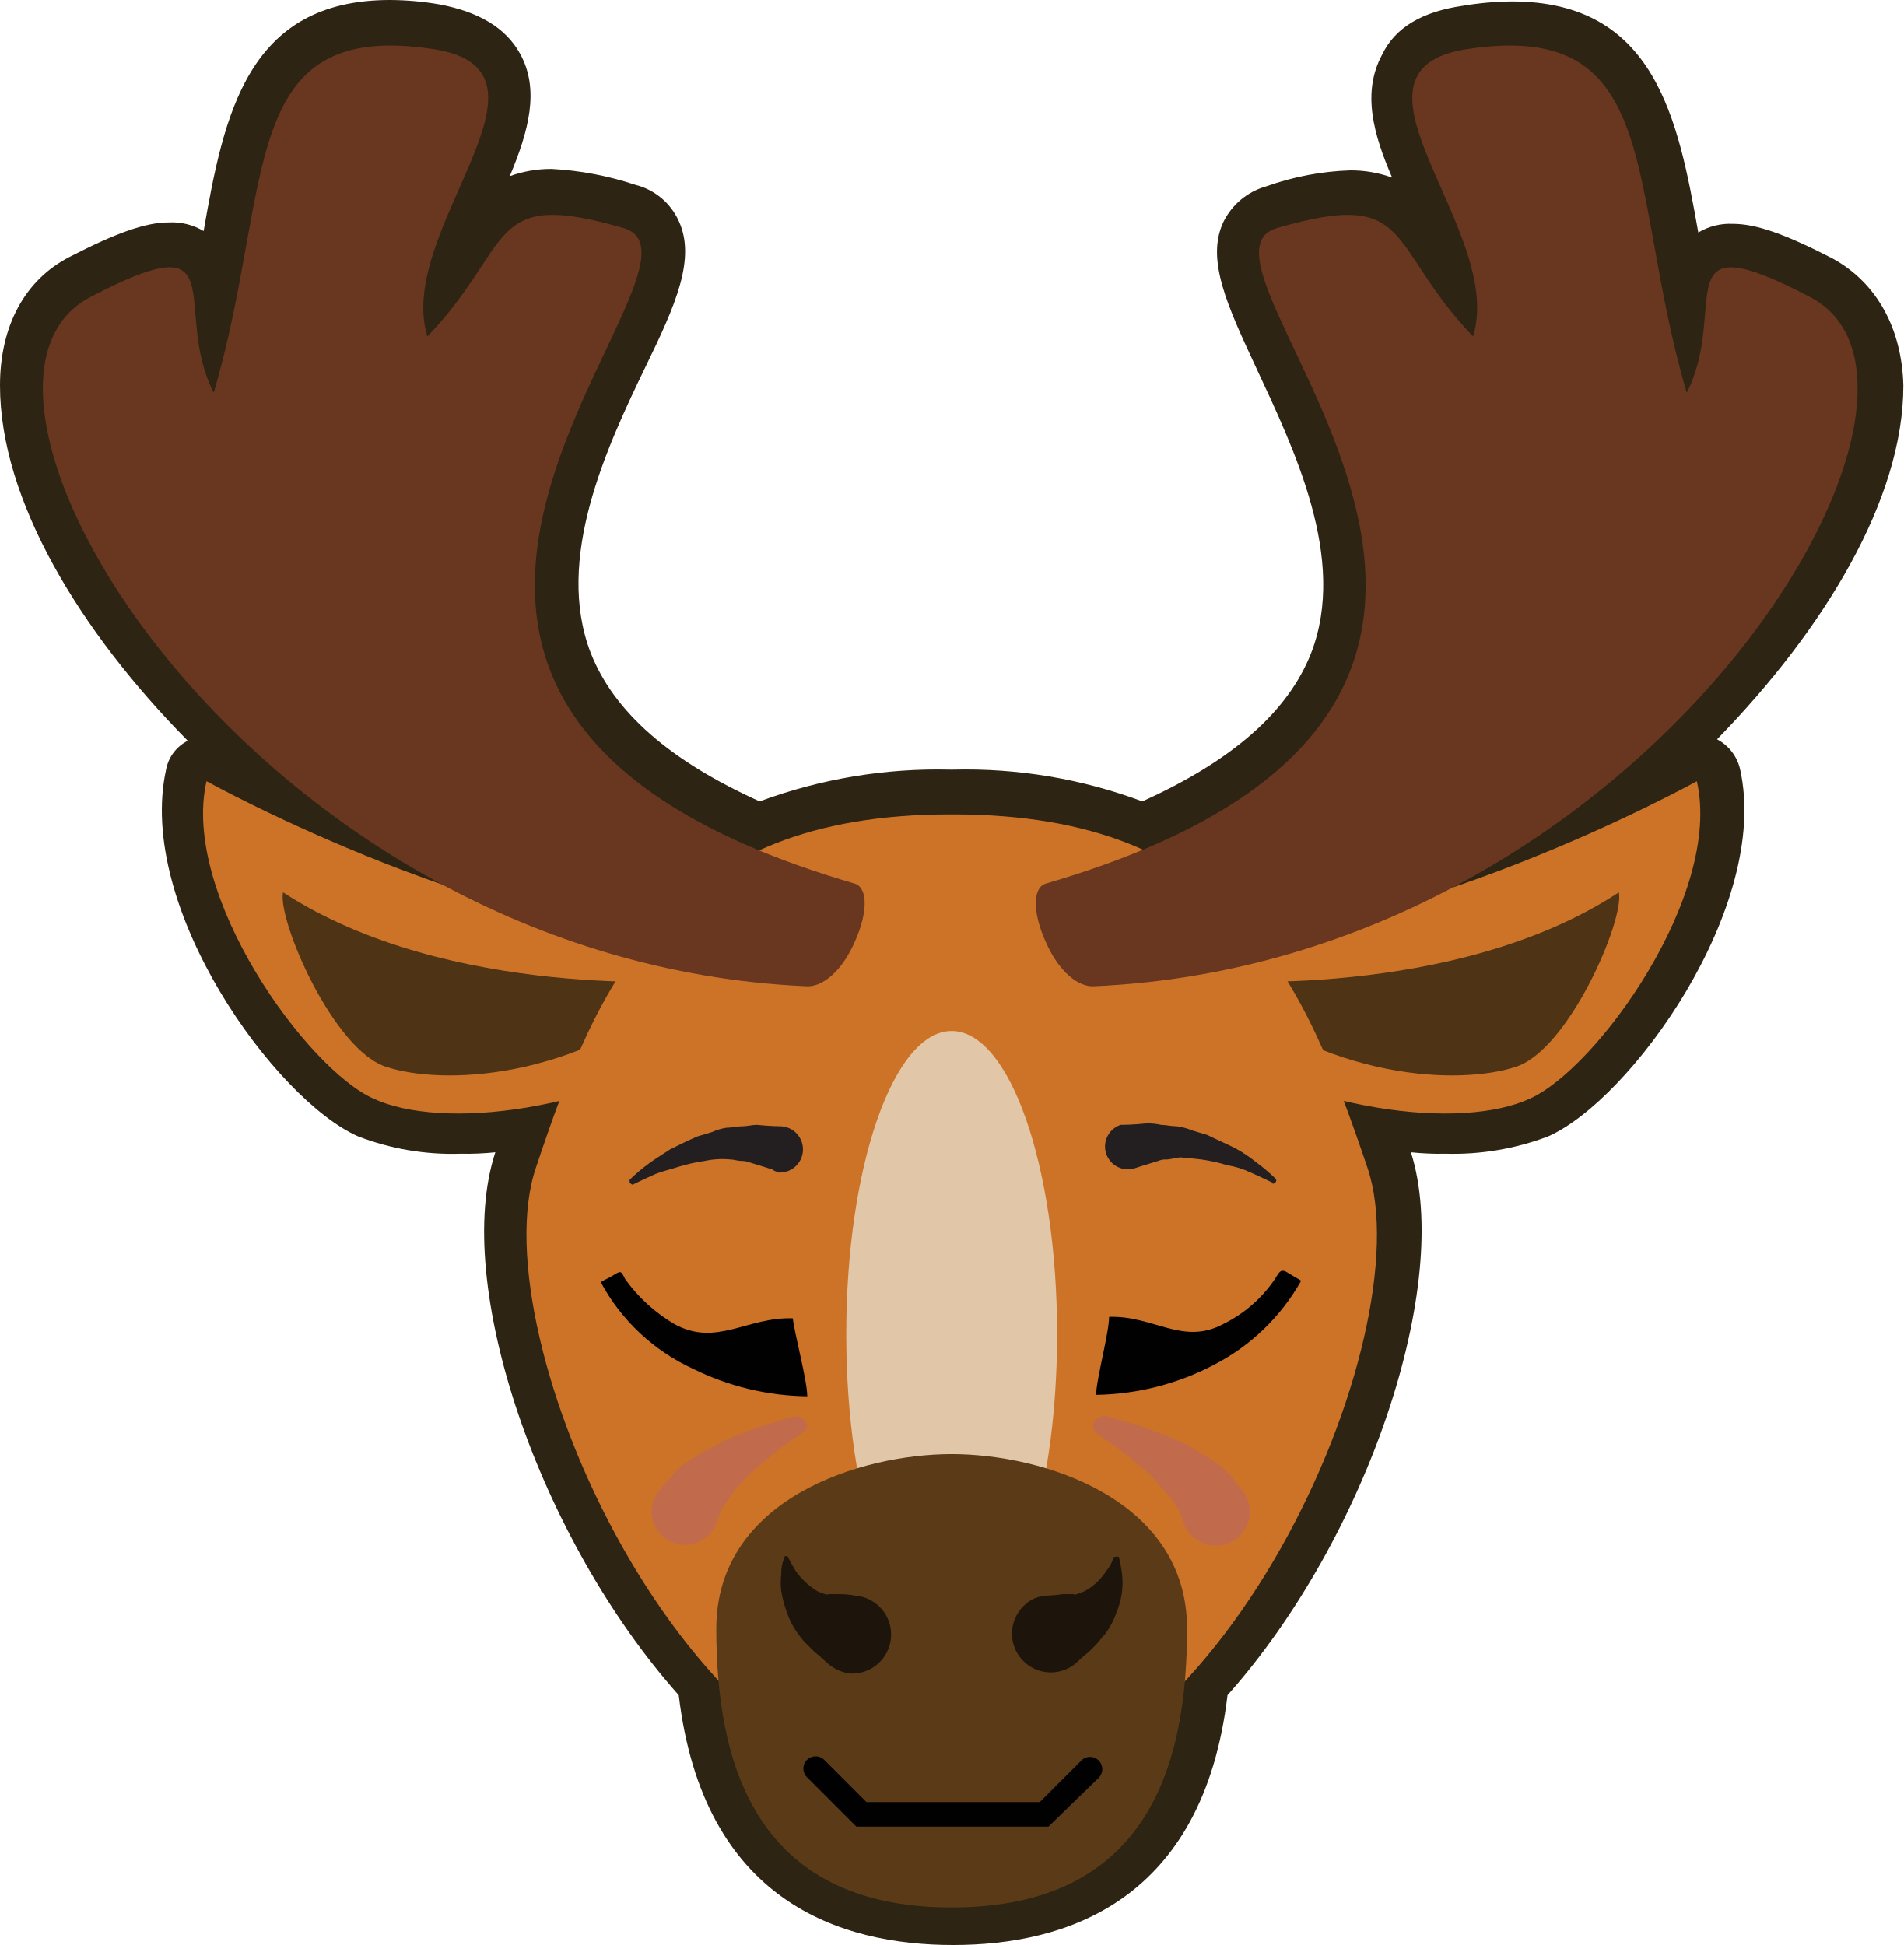
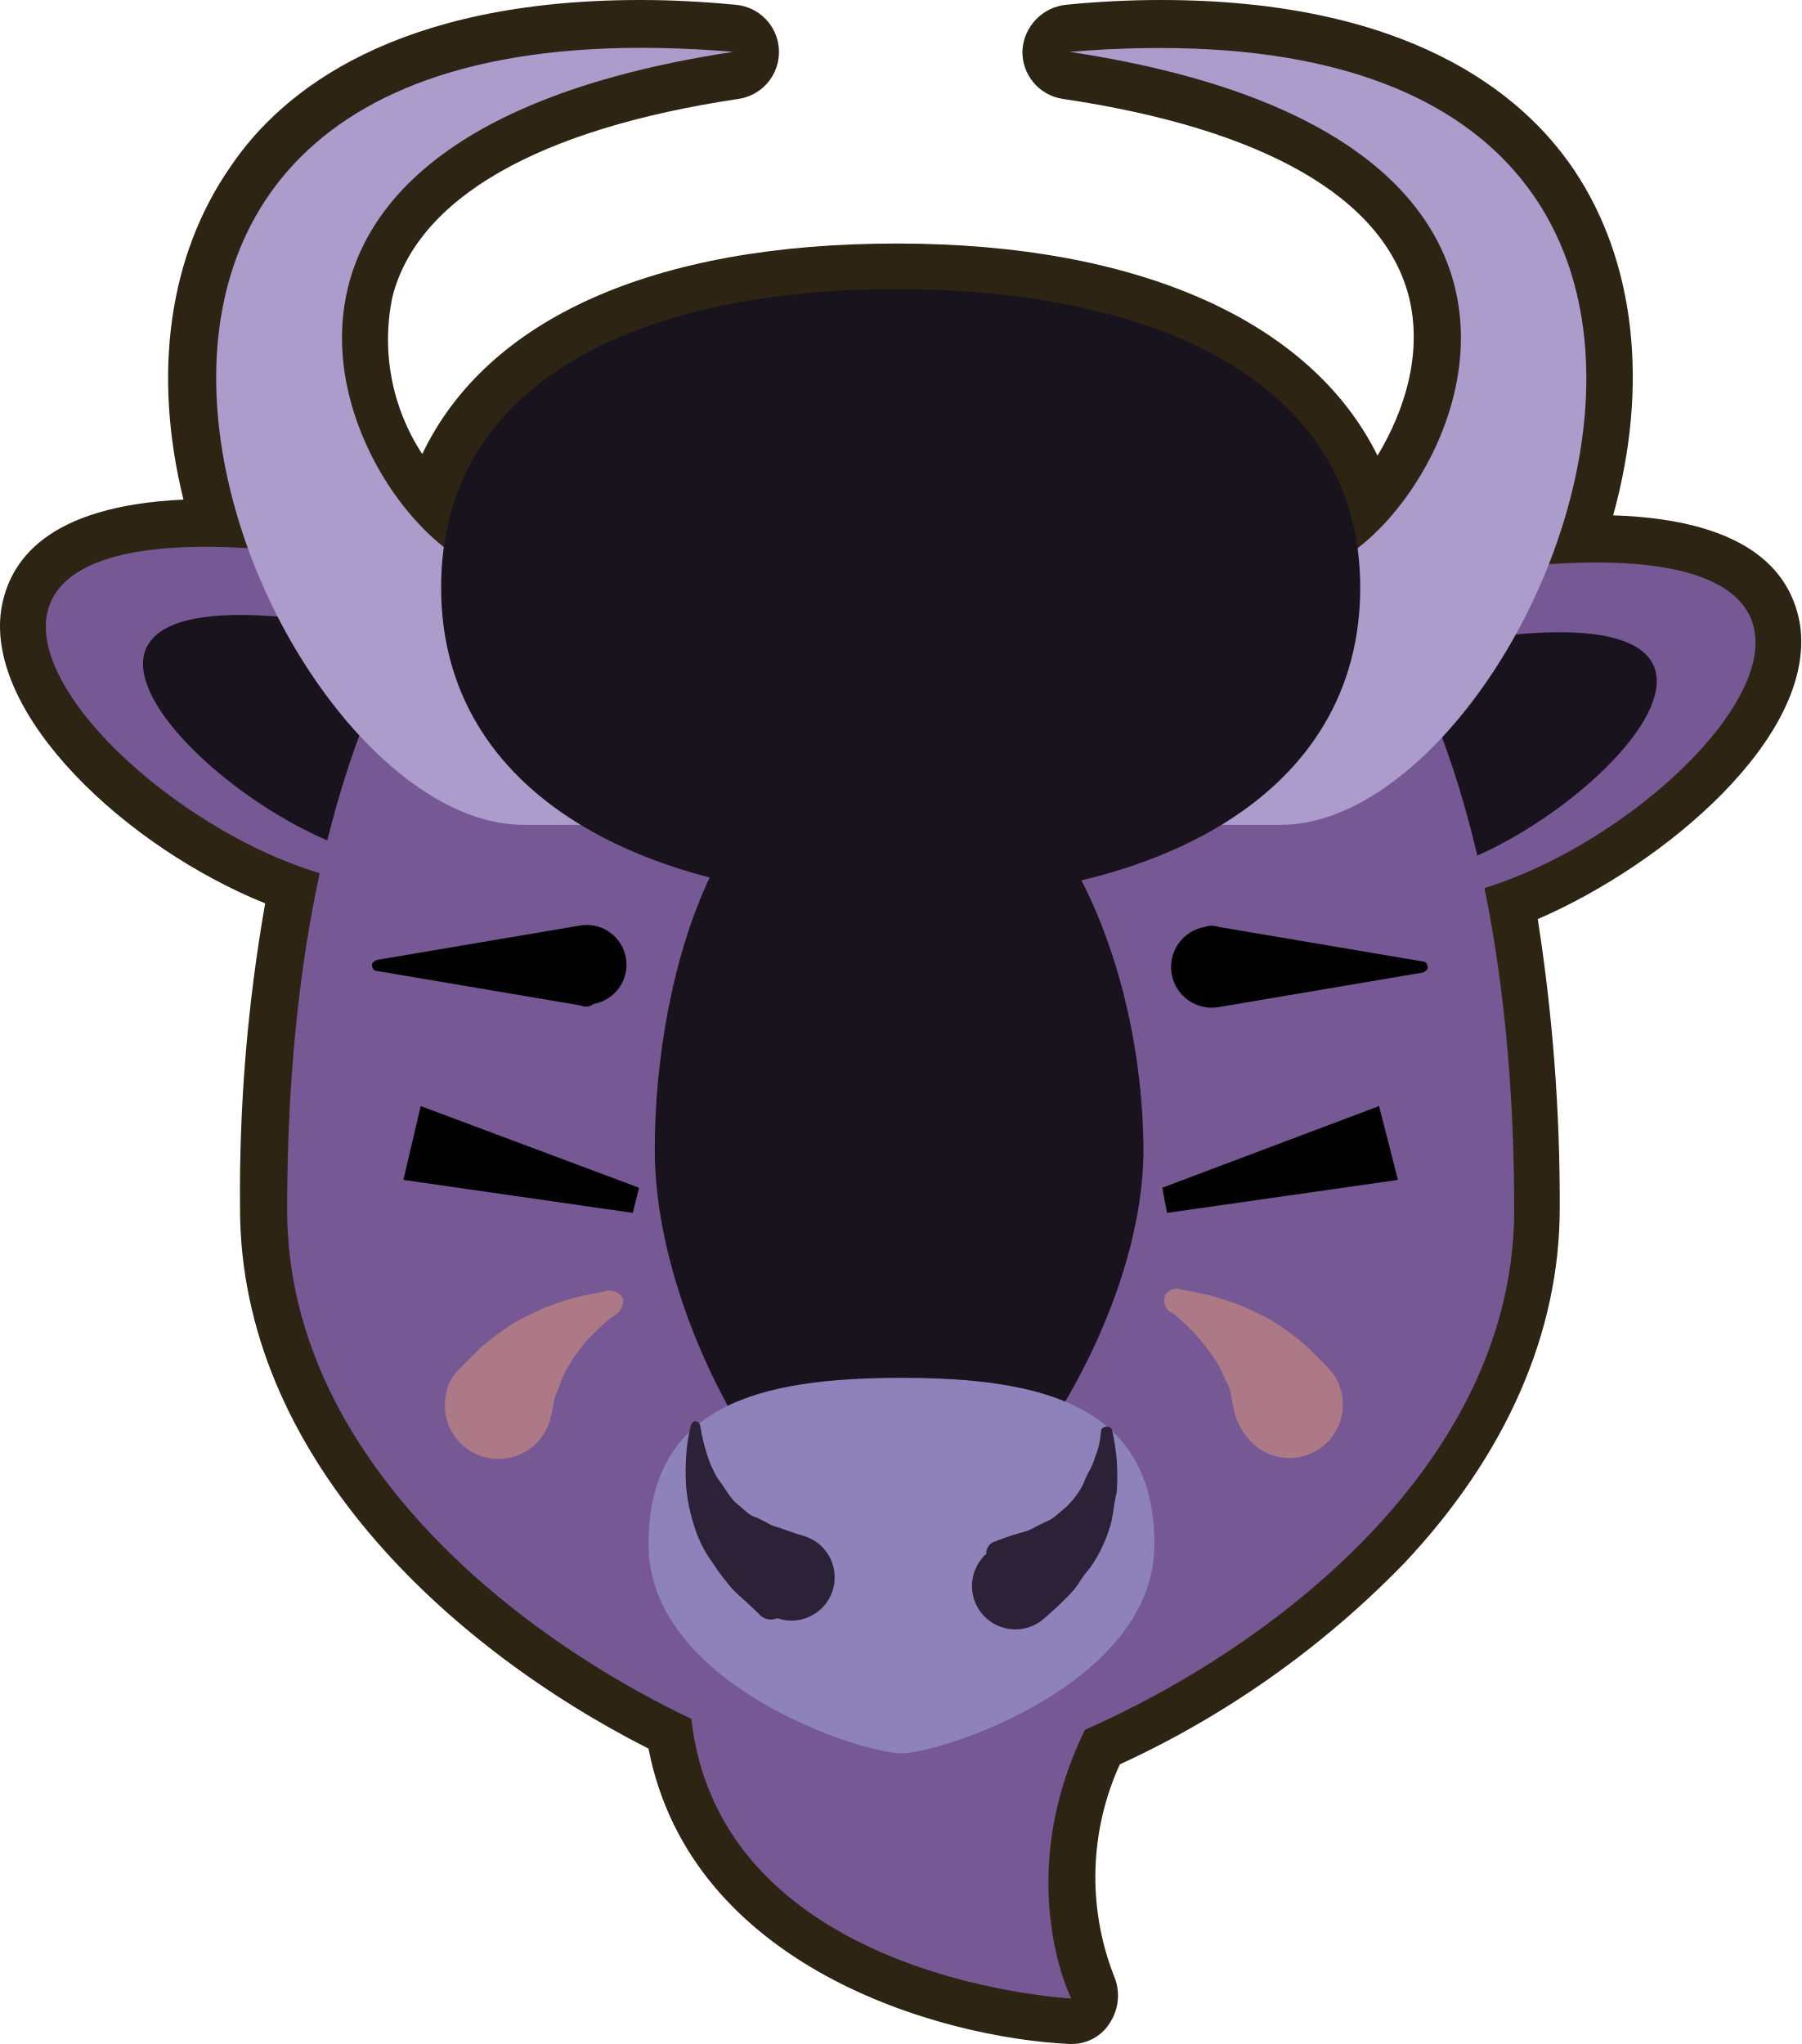
- <svg xmlns="http://www.w3.org/2000/svg" id="Layer_1" data-name="Layer 1" viewBox="0 0 131.8 134.7">
+ <svg xmlns="http://www.w3.org/2000/svg" id="Layer_1" data-name="Layer 1" viewBox="0 0 114.649 130.1">
  <g>
-     <path d="M126.9,17.9c-3.3-1.7-5.3-2.4-6.9-2.4a4.265,4.265,0,0,0-2.4.6c-1.4-7.9-3-16-12.9-16a21.356,21.356,0,0,0-3.4.3c-2.8.4-4.7,1.5-5.6,3.4-1.4,2.6-.6,5.5.7,8.5a8.36,8.36,0,0,0-2.9-.5,19.091,19.091,0,0,0-5.8,1.1,4.721,4.721,0,0,0-3,2.5C83.5,18,85,21.2,87,25.5c2.6,5.6,6.3,13.2,3.8,19.7-1.6,4.1-5.5,7.5-11.7,10.3A34.91,34.91,0,0,0,66,53.3h-.2a35.453,35.453,0,0,0-13.2,2.2c-6.2-2.8-10.1-6.2-11.7-10.3C38.4,38.7,42,31,44.7,25.4c2.1-4.3,3.5-7.5,2.3-10.1a4.488,4.488,0,0,0-3-2.5,22.07,22.07,0,0,0-5.8-1.1,8.361,8.361,0,0,0-2.9.5c1.3-3.1,2.1-6,.7-8.5C35,1.9,33.1.8,30.4.3A20.419,20.419,0,0,0,27,0C17.1,0,15.5,8,14.1,16a4.265,4.265,0,0,0-2.4-.6c-1.6,0-3.6.7-6.9,2.4C1.7,19.4,0,22.6,0,26.7c0,7.9,5.5,17,13,24.6a2.817,2.817,0,0,0-1.5,2c-2.1,9.6,7.6,22.9,13.3,25.4a18.127,18.127,0,0,0,7.1,1.2,19.274,19.274,0,0,0,2.4-.1c-3,9.1,3,26.7,12.7,37.6,1.7,14.3,11.2,17.3,19,17.3s17.3-3,19-17.3c9.7-10.9,15.6-28.5,12.7-37.6a19.273,19.273,0,0,0,2.4.1,18.476,18.476,0,0,0,7.1-1.2c5.7-2.5,15.4-15.9,13.3-25.4a3.124,3.124,0,0,0-1.6-2.1c7.4-7.6,12.9-16.6,12.9-24.5C131.7,22.8,130,19.6,126.9,17.9Z" fill="#2d2413" />
+     <path d="M16.877,57.5a106.5,106.5,0,0,0-1.6,19.4c0,15.7,13.2,27.9,26,34.4,2.7,13.9,18.5,18.4,26.8,18.8h.1a2.851,2.851,0,0,0,2.5-1.4,3.188,3.188,0,0,0,.2-3,17.3,17.3,0,0,1,.4-13.4,60.257,60.257,0,0,0,18.1-12.8c6.5-6.9,9.9-14.7,9.9-22.6a116.637,116.637,0,0,0-1.4-18.4c8.1-3.5,17.7-11.6,16.7-18.7-.5-3.1-2.9-6.7-11.9-7,2.3-8.3,1.4-16.2-2.5-22C96.877,5.9,89.577,0,73.877,0c-1.9,0-4,.1-6,.3a3.107,3.107,0,0,0-2.8,2.9,3.018,3.018,0,0,0,2.6,3.1c12.8,1.9,20.4,6.3,22,12.6.9,3.6-.3,7.3-2,10.1-4.2-8.5-15.1-13.5-30.6-13.5s-26.1,4.8-30.2,13.4a13.275,13.275,0,0,1-1.9-10c1.6-6.3,9.3-10.7,22-12.6a3.018,3.018,0,0,0-.2-6q-3.15-.3-6-.3c-15.5,0-22.8,5.7-26.1,10.6-3.9,5.6-5,13.1-3,21.2-8.7.4-11.1,3.9-11.6,7C-.923,45.5,7.977,53.9,16.877,57.5Z" fill="#2d2413" />
    <g>
      <g>
        <g>
-           <path d="M80.5,65.3c16.5.2,37-11.2,37-11.2,1.8,7.9-7,20-11.6,22-4.6,2.1-15.1,1.2-25.5-5.1Z" fill="#cd7328" />
-           <path d="M112.1,61.8c.4,1.9-3.5,11-7.2,12.1-3.7,1.2-12.9,1.1-21.4-6C83.6,67.9,100.7,69.3,112.1,61.8Z" fill="#4e3315" />
+           <path d="M34.177,46.1s2.8-7.9-9.6-10.1c-37.9-6.7-17.6,16.8-2.6,20Z" fill="#765994" />
+           <path d="M28.877,45.3s2-3.9-6.3-5.4c-25.5-4.5-8.8,12.4,1.3,14.6Z" fill="#18131d" />
        </g>
        <g>
-           <path d="M51.3,65.3c-16.5.2-37-11.2-37-11.2-1.8,7.9,7,20,11.6,22C30.5,78.2,41,77.3,51.4,71Z" fill="#cd7328" />
-           <path d="M19.6,61.8c-.4,1.9,3.5,11,7.2,12.1,3.7,1.2,12.9,1.1,21.4-6C48.2,67.9,31.1,69.3,19.6,61.8Z" fill="#4e3315" />
+           <path d="M80.477,47.1s-2.8-7.9,9.6-10.1c37.9-6.7,17.6,16.8,2.6,20Z" fill="#765994" />
+           <path d="M85.677,46.4s-2-3.9,6.3-5.4c25.5-4.5,8.8,12.4-1.3,14.6Z" fill="#18131d" />
        </g>
      </g>
-       <path d="M94.7,80.9c-4.4-13-9.2-24.5-28.7-24.5h-.2C46.3,56.4,41.4,68,37.1,80.9c-3.9,11.6,10.4,43.9,28.8,43.9C84.4,124.8,98.6,92.5,94.7,80.9Z" fill="#cd7328" />
-       <ellipse cx="65.9" cy="92.4" rx="7.3" ry="21" fill="#e1c7a7" />
-       <path d="M49.6,112.8c0,9,2.5,19.3,16.3,19.3s16.3-10.2,16.3-19.3c0-9-10-12.1-16.3-12.1S49.6,103.8,49.6,112.8Z" fill="#5b3b17" />
+       <path d="M96.377,77c0,22.3-29.4,36.3-39.1,36.3s-39-14-39-36.3,5.6-54.5,39-54.5S96.377,54.7,96.377,77Z" fill="#765994" />
+       <path d="M70.777,107.1c-7.2,10.9-2.6,20.1-2.6,20.1s-24.3-1.2-24.3-20.1c0-11.1,6-20.1,13.4-20.1C64.677,87.1,76.777,97.9,70.777,107.1Z" fill="#765994" />
+       <path d="M72.777,73.2c0,11.5-10.2,26.2-16.1,26.2s-15-14.7-15-26.2,4.4-26.2,15-26.2S72.777,61.7,72.777,73.2Z" fill="#18131d" />
+       <path d="M41.277,98.3c0,8.9,13.5,13.3,16.1,13.3,2.5,0,16.1-4.4,16.1-13.3s-7.2-10.6-16.1-10.6C48.377,87.7,41.277,89.4,41.277,98.3Z" fill="#8e82ba" />
+       <path d="M63.377,98.1a15.151,15.151,0,0,1,1.8-.6,2.39,2.39,0,0,0,.7-.3l.6-.3a2.506,2.506,0,0,0,.7-.4l.7-.6a5.273,5.273,0,0,0,1.1-1.5c.2-.6.6-1.1.7-1.6a5.06,5.06,0,0,0,.4-1.7c0-.2.2-.3.4-.3.1,0,.3.1.3.2a13.832,13.832,0,0,1,.3,1.9,14.647,14.647,0,0,1,0,2.1c-.2.7-.2,1.6-.5,2.4a8.982,8.982,0,0,1-1.2,2.4,7.637,7.637,0,0,0-.8,1.1,6.525,6.525,0,0,1-.7.8c-.8.8-1.4,1.3-1.4,1.3h0a2.761,2.761,0,0,1-3.7-4.1A.779.779,0,0,1,63.377,98.1Z" fill="#2d2137" />
+       <path d="M48.277,102.7s-.5-.5-1.4-1.3a6.53,6.53,0,0,1-.7-.8,10.477,10.477,0,0,1-.8-1.1,7.724,7.724,0,0,1-1.2-2.4,11.433,11.433,0,0,1-.5-2.4,14.647,14.647,0,0,1,0-2.1,10.92,10.92,0,0,1,.3-1.9c.1-.2.2-.3.4-.2.1,0,.2.2.2.3a12.919,12.919,0,0,0,.4,1.7,7.09,7.09,0,0,0,.7,1.6c.4.5.7,1.1,1.1,1.5l.7.6a1.612,1.612,0,0,0,.7.4l.6.3a2.389,2.389,0,0,0,.7.3c1.1.4,1.8.6,1.8.6a2.751,2.751,0,0,1-1.8,5.2,1.011,1.011,0,0,1-1.2-.3Z" fill="#2d2137" />
+       <path d="M68.077,3.3c39.7,6,21.8,33.6,14.6,33.1-3.2-.2-13-8-25.2-8.2h-.2c-12.2.1-22,8-25.2,8.2-7.2.5-25.1-27.1,14.6-33.1-52.4-4.4-30.7,49.3-13.3,49.2h48.1C98.677,52.6,120.477-1,68.077,3.3Z" fill="#ab9ccc" />
+       <path d="M28.077,37.4c0-13.3,12.9-19,29-19s29.5,5.7,29.5,19-13.1,19.9-29.2,19.9S28.077,50.7,28.077,37.4Z" fill="#18131d" />
      <g>
-         <path d="M57.2,115.1a10.614,10.614,0,0,0-.8-.7l-.5-.5a4.347,4.347,0,0,1-.6-.7,5.482,5.482,0,0,1-.8-1.5,8.333,8.333,0,0,1-.4-1.5,4.745,4.745,0,0,1,0-1.2,2.653,2.653,0,0,1,.2-1.1c0-.1.1-.2.2-.1a.1.1,0,0,1,.1.1s.2.4.5.9a5.089,5.089,0,0,0,1.5,1.4c.3.1.6.3.8.2h.7a6.269,6.269,0,0,1,1.1.1,2.707,2.707,0,0,1-.4,5.4,3.048,3.048,0,0,1-1.6-.8Z" fill="#1d140b" />
-         <path d="M72.5,110.5a8.66,8.66,0,0,0,1.1-.1h.7c.2.1.5-.1.8-.2a4.062,4.062,0,0,0,1.5-1.4,2.638,2.638,0,0,0,.5-.9c0-.1.2-.1.3-.1a.1.1,0,0,1,.1.1s.1.4.2,1.1a5.3,5.3,0,0,1-.4,2.7,5.484,5.484,0,0,1-.8,1.5c-.2.2-.4.5-.6.7l-.5.5c-.5.4-.8.7-.8.7h0a2.688,2.688,0,0,1-3.7-3.9A2.361,2.361,0,0,1,72.5,110.5Z" fill="#1d140b" />
+         <polygon points="73.977 75.6 87.777 70.4 88.977 75.1 74.277 77.2 73.977 75.6" fill="#010101" />
+         <polygon points="40.277 77.2 25.677 75.1 26.777 70.4 40.677 75.6 40.277 77.2" fill="#010101" />
      </g>
      <g>
-         <path d="M55.9,96.7A18.362,18.362,0,0,1,48,94.8a13.787,13.787,0,0,1-6.4-6c.3-.2.6-.3.9-.5.5-.3.5-.3.8.3a11.161,11.161,0,0,0,3.4,3.1c2.9,1.6,5-.5,8.2-.4C55,92.3,55.9,95.6,55.9,96.7Z" fill="#010101" />
-         <path d="M76.8,91.2c3.1-.1,5.1,2,7.9.5a9.216,9.216,0,0,0,3.5-3c.3-.4.4-.9.9-.6.3.2.7.4,1,.6a14.57,14.57,0,0,1-6,5.8,18.157,18.157,0,0,1-8.2,2.1C75.9,95.6,76.8,92.3,76.8,91.2Z" fill="#010101" />
+         <path d="M77.577,59l13,2.2c.2,0,.3.2.3.4q0,.15-.3.3l-13,2.2a2.589,2.589,0,0,1-.9-5.1A1.352,1.352,0,0,1,77.577,59Z" fill="#010101" />
+         <path d="M36.977,64l-13-2.2c-.2,0-.3-.2-.3-.4q0-.15.3-.3l13-2.2a2.532,2.532,0,0,1,.8,5A.755.755,0,0,1,36.977,64Z" fill="#010101" />
      </g>
      <g>
-         <path d="M53.5,81s-.6-.2-1.6-.5a1.487,1.487,0,0,0-.6-.1c-.2,0-.5-.1-.7-.1a5.737,5.737,0,0,0-1.8.1,11.616,11.616,0,0,0-1.8.4c-.6.2-1.1.3-1.6.5-.9.4-1.5.7-1.5.7-.1.1-.2,0-.3-.1v-.2a13.3,13.3,0,0,1,1.3-1.1c.4-.3.9-.6,1.5-1,.6-.3,1.2-.6,1.9-.9l1-.3a3.811,3.811,0,0,1,1-.3c.4,0,.7-.1,1.1-.1.3,0,.7-.1,1-.1,1,.1,1.7.1,1.7.1a1.6,1.6,0,1,1-.2,3.2C53.7,81.1,53.6,81.1,53.5,81Z" fill="#231f20" />
-         <path d="M77.7,77.9s.7,0,1.7-.1a4.143,4.143,0,0,1,1,.1c.3,0,.7.1,1.1.1a4.5,4.5,0,0,1,1.1.3l1,.3c.6.3,1.3.6,1.9.9a9.742,9.742,0,0,1,1.5,1,13.3,13.3,0,0,1,1.3,1.1.188.188,0,0,1,0,.3c-.1.1-.2.1-.2,0,0,0-.6-.3-1.5-.7a6.038,6.038,0,0,0-1.6-.5,11.63,11.63,0,0,0-1.8-.4l-.9-.1c-.3,0-.6-.1-.8,0-.2,0-.5.1-.7.1a1.268,1.268,0,0,0-.6.1c-1,.3-1.6.5-1.6.5a1.581,1.581,0,0,1-1-3Z" fill="#231f20" />
+         <path d="M75.277,82.1s.6.1,1.5.3a14.965,14.965,0,0,1,3.3,1.2,9.5,9.5,0,0,1,1.7,1,17.1,17.1,0,0,1,1.4,1.1l1.3,1.3a3.4,3.4,0,1,1-5,4.6,4.011,4.011,0,0,1-.9-1.7s-.1-.4-.2-1a2.967,2.967,0,0,0-.4-1.1,6.723,6.723,0,0,0-.6-1.2,12.873,12.873,0,0,0-1.7-2.1c-.6-.6-.9-.8-1-.9a.883.883,0,0,1-.5-1.2A.909.909,0,0,1,75.277,82.1Z" fill="#ad7986" />
+         <path d="M38.977,83.8a10.517,10.517,0,0,0-1,.9,9.161,9.161,0,0,0-1.7,2.1,6.717,6.717,0,0,0-.6,1.2c-.1.4-.3.7-.4,1.1-.1.6-.2,1-.2,1a3.412,3.412,0,0,1-6.7-1.3,2.842,2.842,0,0,1,.9-1.7l1.3-1.3a17.1,17.1,0,0,1,1.4-1.1,9.494,9.494,0,0,1,1.7-1,14.966,14.966,0,0,1,3.3-1.2c.9-.2,1.6-.3,1.5-.3a.967.967,0,0,1,1.2.5A1.167,1.167,0,0,1,38.977,83.8Z" fill="#ad7986" />
      </g>
-       <path d="M72.6,126.5H59.3l-3.4-3.4a.849.849,0,1,1,1.2-1.2l2.9,2.9H72l2.9-2.9a.849.849,0,0,1,1.2,1.2Z" fill="#010101" />
-       <g>
-         <path d="M76.7,98.1a34.341,34.341,0,0,1,4.7,1.6,9.143,9.143,0,0,1,1.7.9,9.742,9.742,0,0,1,1.5,1,4.985,4.985,0,0,1,1,1.1,3.606,3.606,0,0,0,.4.5,2.343,2.343,0,1,1-3.6,3,2.093,2.093,0,0,1-.4-.6l-.1-.3a.31.31,0,0,0-.1-.2c0-.1-.1-.2-.1-.3s0-.2-.2-.4a6.072,6.072,0,0,0-.7-1c-.4-.4-.7-.8-1.1-1.2A30.225,30.225,0,0,0,76,99.3a.651.651,0,0,1-.2-.9A.855.855,0,0,1,76.7,98.1Z" fill="#c16a4c" />
-         <path d="M55.6,99.2a30.225,30.225,0,0,0-3.7,2.9,11.994,11.994,0,0,0-1.1,1.2c-.3.4-.5.7-.7,1-.1.1-.1.3-.2.4,0,.1-.1.2-.1.3a.31.31,0,0,0-.1.2l-.1.3a2.312,2.312,0,1,1-4.3-1.7c.1-.2.2-.5.4-.6a2.22,2.22,0,0,1,.4-.5c.3-.3.6-.7,1-1.1.4-.3,1-.7,1.5-1,.6-.3,1.1-.6,1.7-.9A34.341,34.341,0,0,1,55,98.1a.657.657,0,0,1,.8.5C56,98.8,55.8,99.1,55.6,99.2Z" fill="#c16a4c" />
-       </g>
-       <path d="M59.2,61.2c-43.6-12.7-8-43-16-45.4-9.6-2.8-7.5,1.1-13.6,7.5C27.3,16,39.8,4.9,30,3.4,16.3,1.3,19,12.9,14.8,27.2c-3-5.9,1.7-12-8.6-6.6C-6,27.1,17.6,66.6,55.8,68.3c1.1.1,2.5-1,3.4-3.1C60.1,63.2,60.1,61.5,59.2,61.2Z" fill="#69361f" />
-       <path d="M72.4,61.2c43.6-12.7,8-43,16-45.4C98,13,95.9,16.9,102,23.3c2.3-7.3-10.2-18.4-.4-19.9,13.7-2.1,11,9.5,15.2,23.8,3-5.9-1.7-12,8.6-6.6,12.2,6.5-11.4,46-49.6,47.7-1.1.1-2.5-1-3.4-3.1C71.5,63.2,71.5,61.5,72.4,61.2Z" fill="#69361f" />
    </g>
  </g>
</svg>
